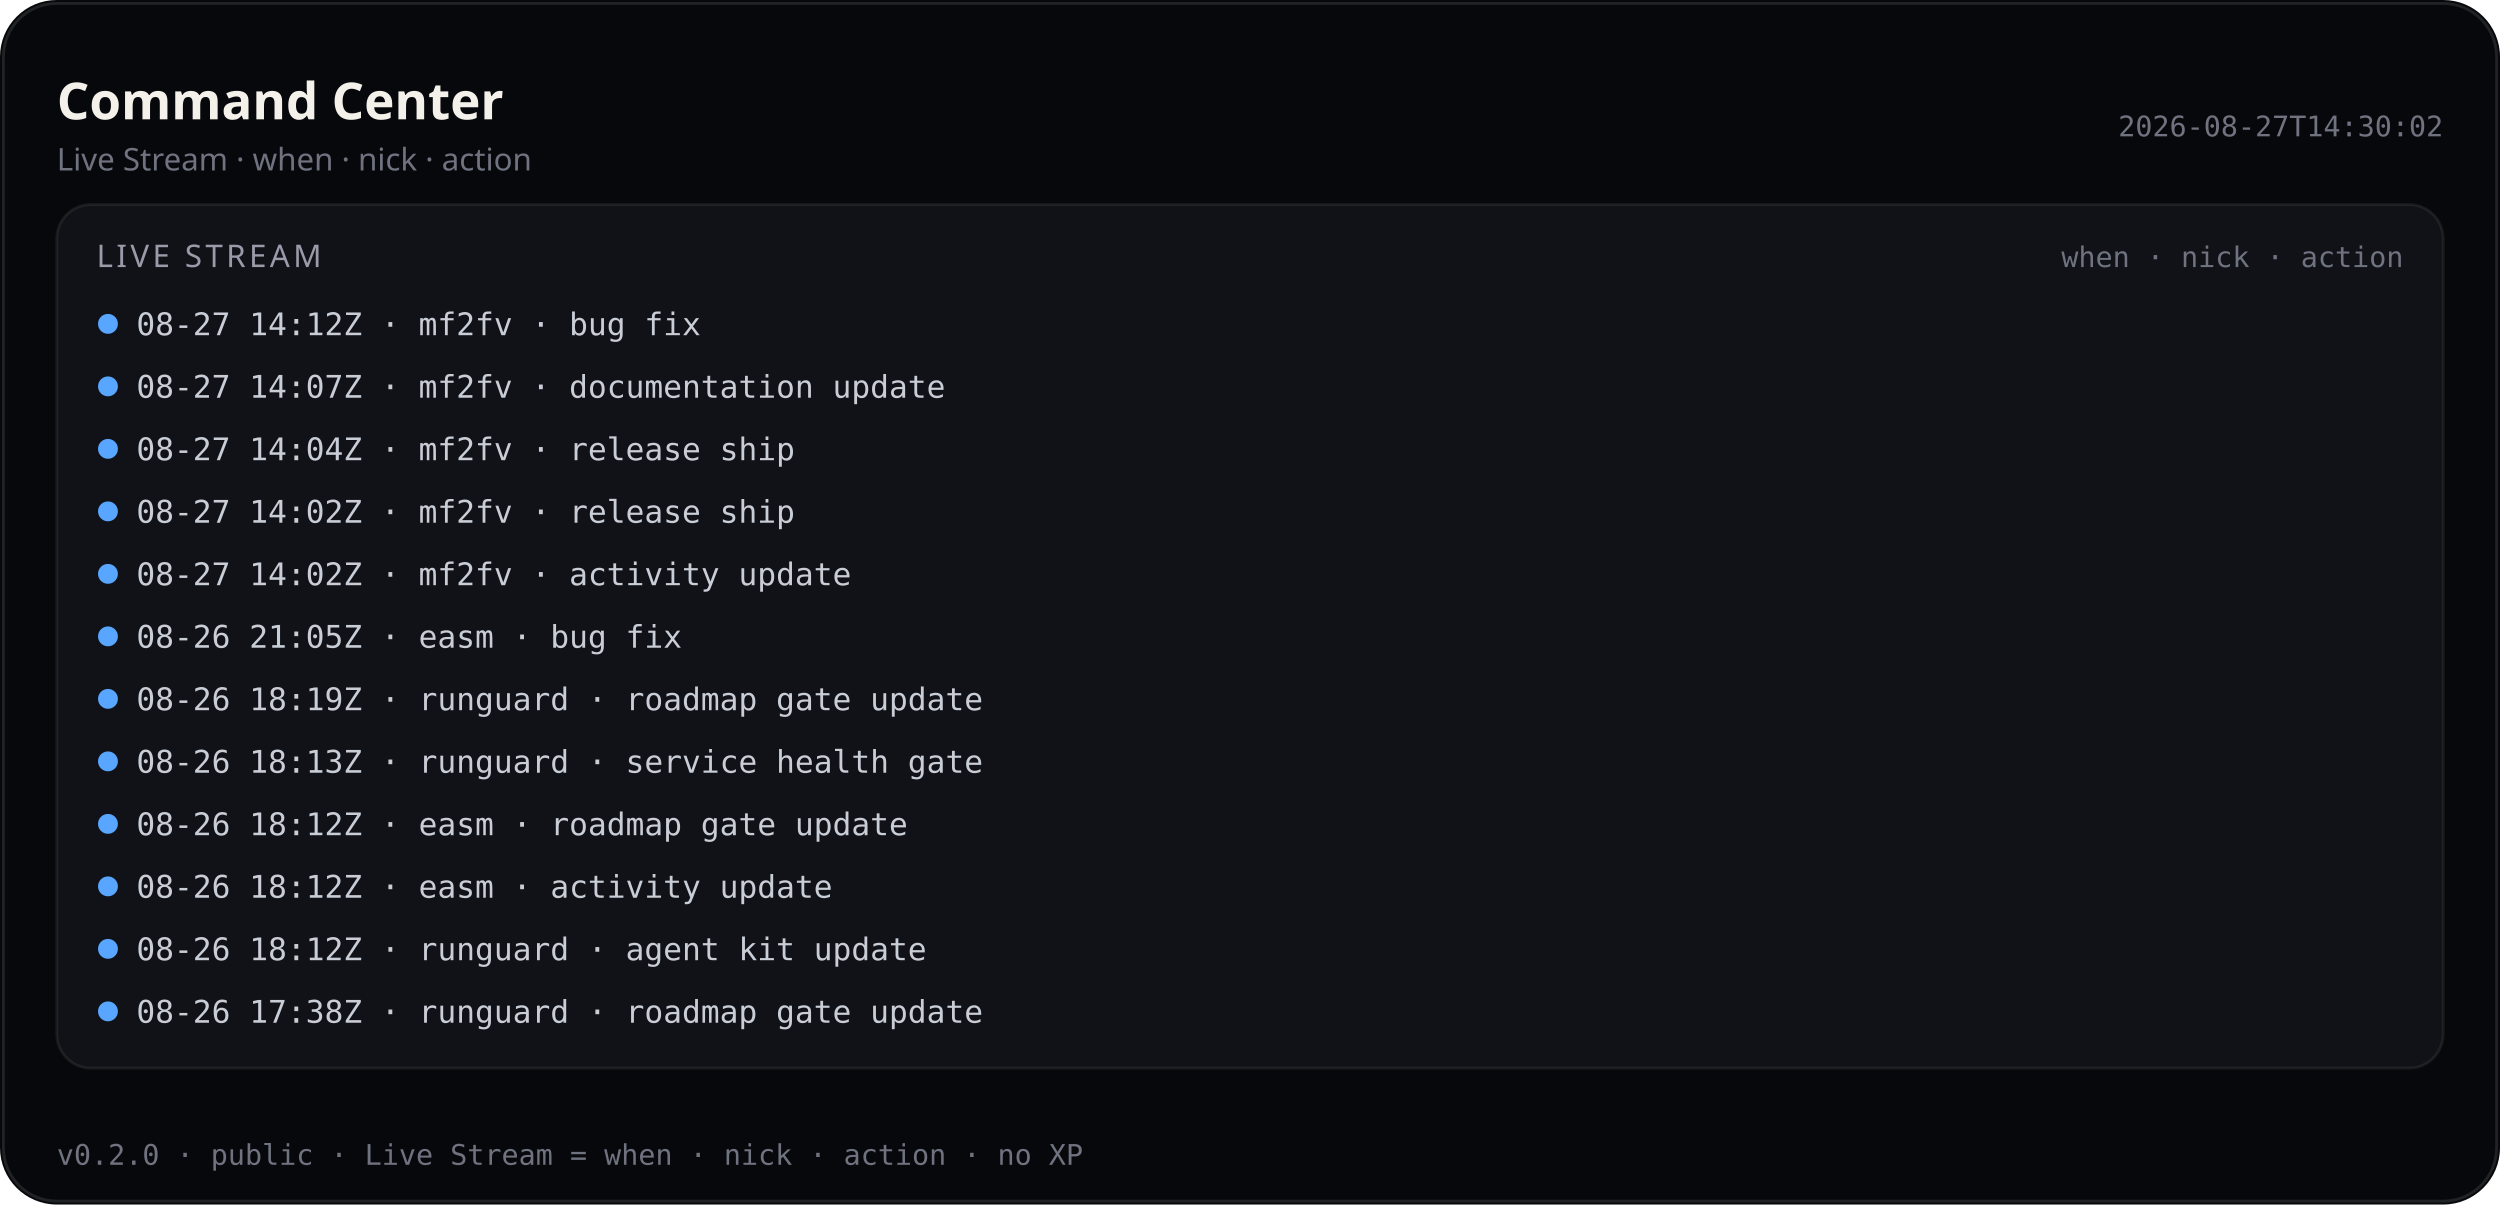
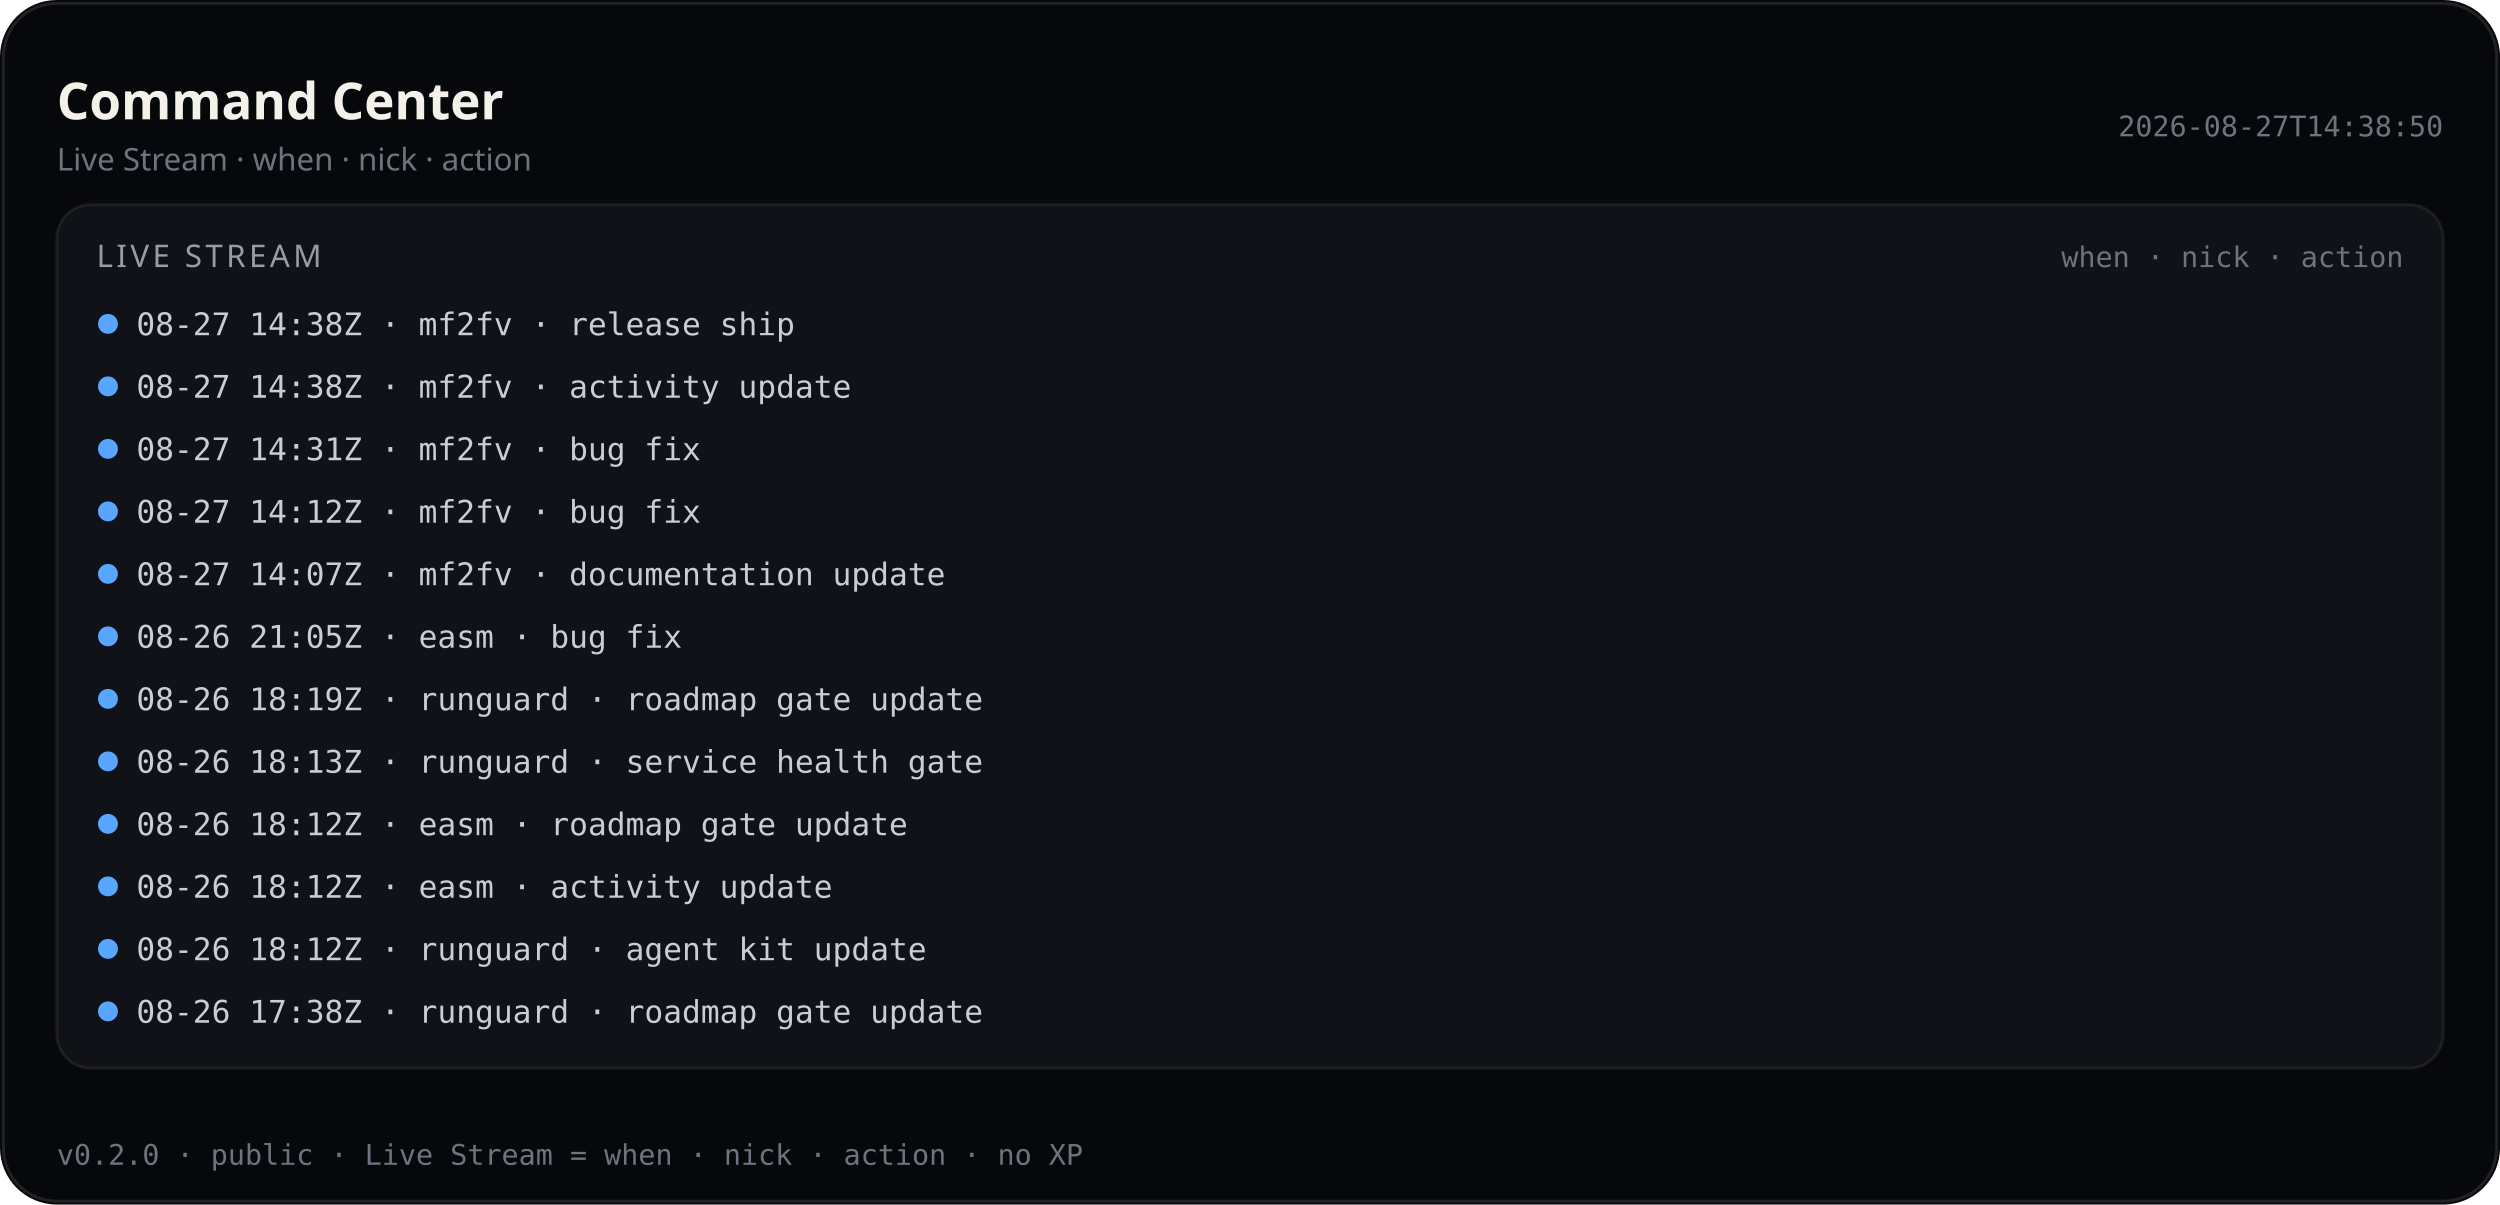
<svg xmlns="http://www.w3.org/2000/svg" viewBox="0 0 880 424" width="880" height="424" role="img" aria-label="Command Center — Live Stream (public)">
  <rect width="880" height="424" rx="20" fill="#07080b" />
  <rect x="1.2" y="1.2" width="877.6" height="421.6" rx="18.8" fill="none" stroke="rgba(232,228,214,0.12)" />
  <text x="20" y="42" fill="#f4f1ea" font-size="18" font-family="ui-sans-serif, system-ui, sans-serif" font-weight="600">Command Center</text>
  <text x="20" y="60" fill="#6f7380" font-size="11" font-family="ui-sans-serif, system-ui, sans-serif">Live Stream · when · nick · action</text>
-   <text x="860" y="48" fill="#6f7380" font-size="10" text-anchor="end" font-family="ui-monospace, SFMono-Regular, monospace">2026-08-27T14:30:02</text>
+   <text x="860" y="48" fill="#6f7380" font-size="10" text-anchor="end" font-family="ui-monospace, SFMono-Regular, monospace">2026-08-27T14:38:50</text>
  <rect x="20" y="72" width="840" height="304" rx="12" fill="#101218" stroke="rgba(232,228,214,0.08)" />
  <text x="34" y="94" fill="#9a9aa8" font-size="11" font-family="ui-sans-serif, system-ui, sans-serif" letter-spacing="1.2">LIVE STREAM</text>
  <text x="846" y="94" fill="#6f7380" font-size="10" text-anchor="end" font-family="ui-monospace, SFMono-Regular, monospace">when · nick · action</text>
  <defs>
    <clipPath id="live-stream-clip-pub">
      <rect x="20" y="72" width="840" height="304" />
    </clipPath>
  </defs>
  <g clip-path="url(#live-stream-clip-pub)">
    <circle cx="38" cy="114" r="3.5" fill="#58a6ff" />
-     <text x="48" y="118" fill="#c9cdd6" font-size="11" font-family="ui-monospace, SFMono-Regular, monospace">08-27 14:12Z · mf2fv · bug fix</text>
+     <text x="48" y="118" fill="#c9cdd6" font-size="11" font-family="ui-monospace, SFMono-Regular, monospace">08-27 14:38Z · mf2fv · release ship</text>
    <circle cx="38" cy="136" r="3.5" fill="#58a6ff" />
-     <text x="48" y="140" fill="#c9cdd6" font-size="11" font-family="ui-monospace, SFMono-Regular, monospace">08-27 14:07Z · mf2fv · documentation update</text>
+     <text x="48" y="140" fill="#c9cdd6" font-size="11" font-family="ui-monospace, SFMono-Regular, monospace">08-27 14:38Z · mf2fv · activity update</text>
    <circle cx="38" cy="158" r="3.5" fill="#58a6ff" />
-     <text x="48" y="162" fill="#c9cdd6" font-size="11" font-family="ui-monospace, SFMono-Regular, monospace">08-27 14:04Z · mf2fv · release ship</text>
+     <text x="48" y="162" fill="#c9cdd6" font-size="11" font-family="ui-monospace, SFMono-Regular, monospace">08-27 14:31Z · mf2fv · bug fix</text>
    <circle cx="38" cy="180" r="3.5" fill="#58a6ff" />
-     <text x="48" y="184" fill="#c9cdd6" font-size="11" font-family="ui-monospace, SFMono-Regular, monospace">08-27 14:02Z · mf2fv · release ship</text>
+     <text x="48" y="184" fill="#c9cdd6" font-size="11" font-family="ui-monospace, SFMono-Regular, monospace">08-27 14:12Z · mf2fv · bug fix</text>
    <circle cx="38" cy="202" r="3.5" fill="#58a6ff" />
-     <text x="48" y="206" fill="#c9cdd6" font-size="11" font-family="ui-monospace, SFMono-Regular, monospace">08-27 14:02Z · mf2fv · activity update</text>
+     <text x="48" y="206" fill="#c9cdd6" font-size="11" font-family="ui-monospace, SFMono-Regular, monospace">08-27 14:07Z · mf2fv · documentation update</text>
    <circle cx="38" cy="224" r="3.5" fill="#58a6ff" />
    <text x="48" y="228" fill="#c9cdd6" font-size="11" font-family="ui-monospace, SFMono-Regular, monospace">08-26 21:05Z · easm · bug fix</text>
    <circle cx="38" cy="246" r="3.5" fill="#58a6ff" />
    <text x="48" y="250" fill="#c9cdd6" font-size="11" font-family="ui-monospace, SFMono-Regular, monospace">08-26 18:19Z · runguard · roadmap gate update</text>
    <circle cx="38" cy="268" r="3.5" fill="#58a6ff" />
    <text x="48" y="272" fill="#c9cdd6" font-size="11" font-family="ui-monospace, SFMono-Regular, monospace">08-26 18:13Z · runguard · service health gate</text>
    <circle cx="38" cy="290" r="3.5" fill="#58a6ff" />
    <text x="48" y="294" fill="#c9cdd6" font-size="11" font-family="ui-monospace, SFMono-Regular, monospace">08-26 18:12Z · easm · roadmap gate update</text>
    <circle cx="38" cy="312" r="3.5" fill="#58a6ff" />
    <text x="48" y="316" fill="#c9cdd6" font-size="11" font-family="ui-monospace, SFMono-Regular, monospace">08-26 18:12Z · easm · activity update</text>
    <circle cx="38" cy="334" r="3.5" fill="#58a6ff" />
    <text x="48" y="338" fill="#c9cdd6" font-size="11" font-family="ui-monospace, SFMono-Regular, monospace">08-26 18:12Z · runguard · agent kit update</text>
    <circle cx="38" cy="356" r="3.5" fill="#58a6ff" />
    <text x="48" y="360" fill="#c9cdd6" font-size="11" font-family="ui-monospace, SFMono-Regular, monospace">08-26 17:38Z · runguard · roadmap gate update</text>
  </g>
  <text x="20" y="410" fill="#6f7380" font-size="10" font-family="ui-monospace, SFMono-Regular, monospace">v0.2.0 · public · Live Stream = when · nick · action · no XP</text>
</svg>
